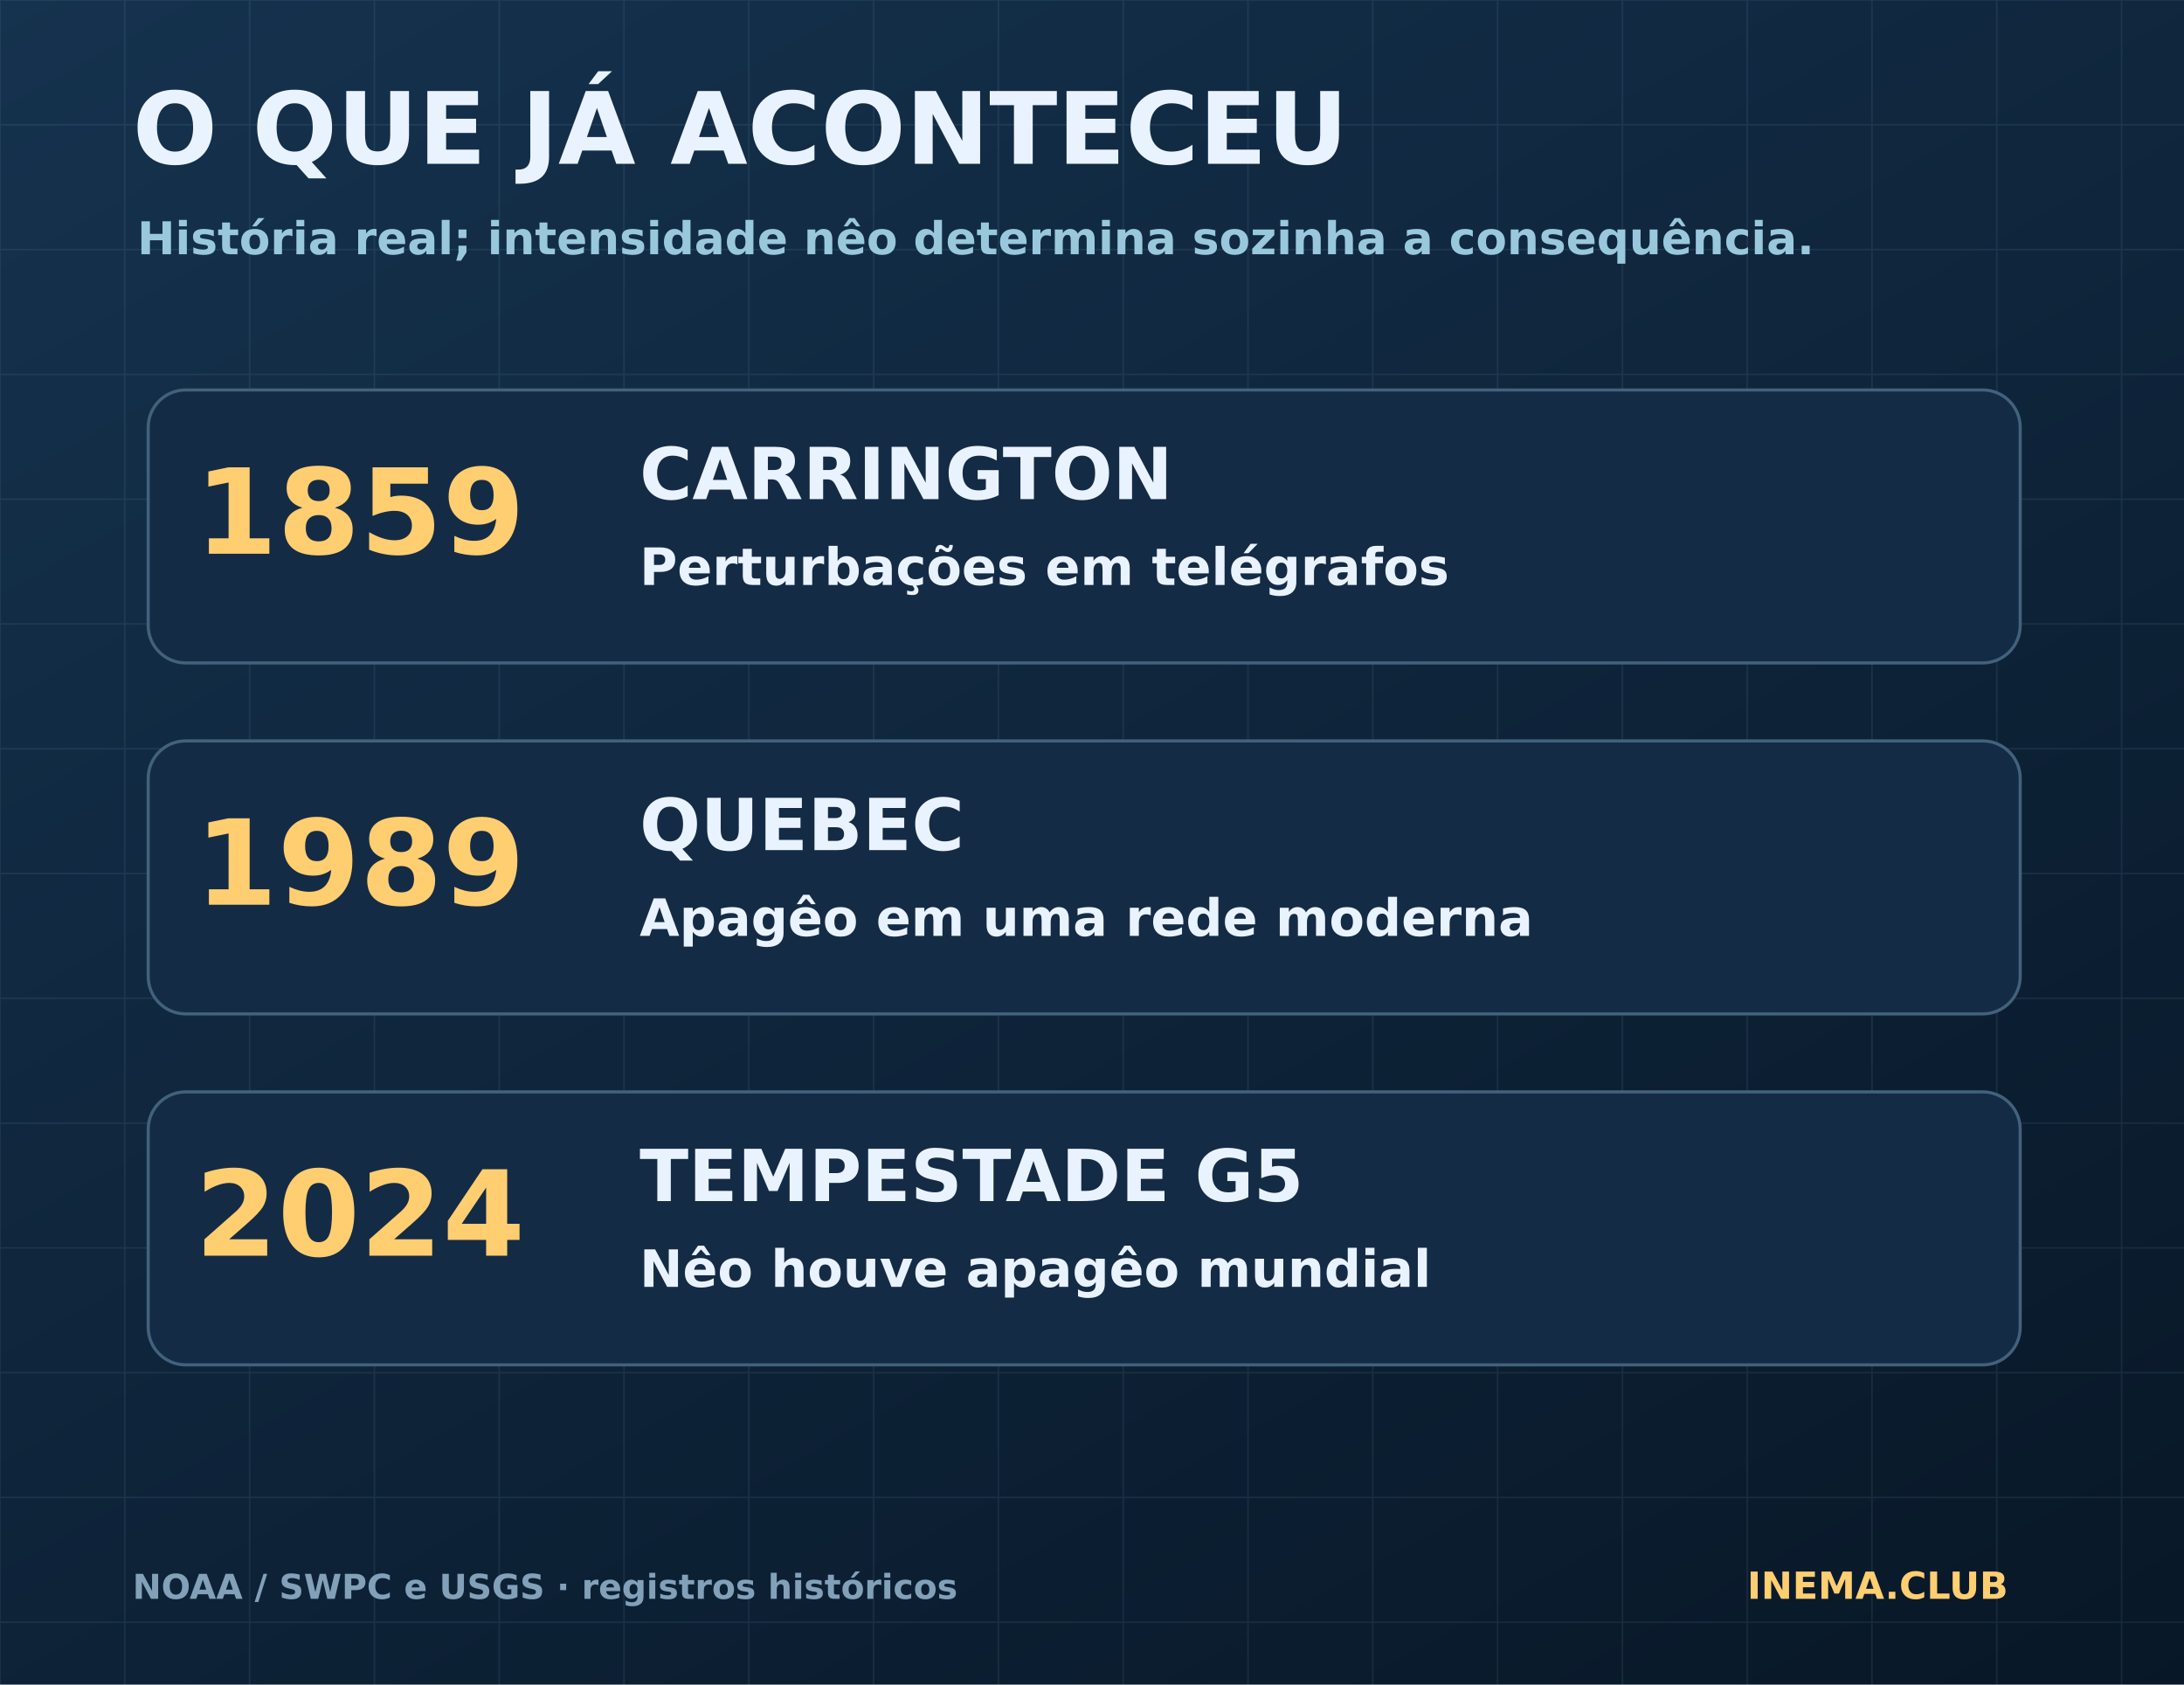
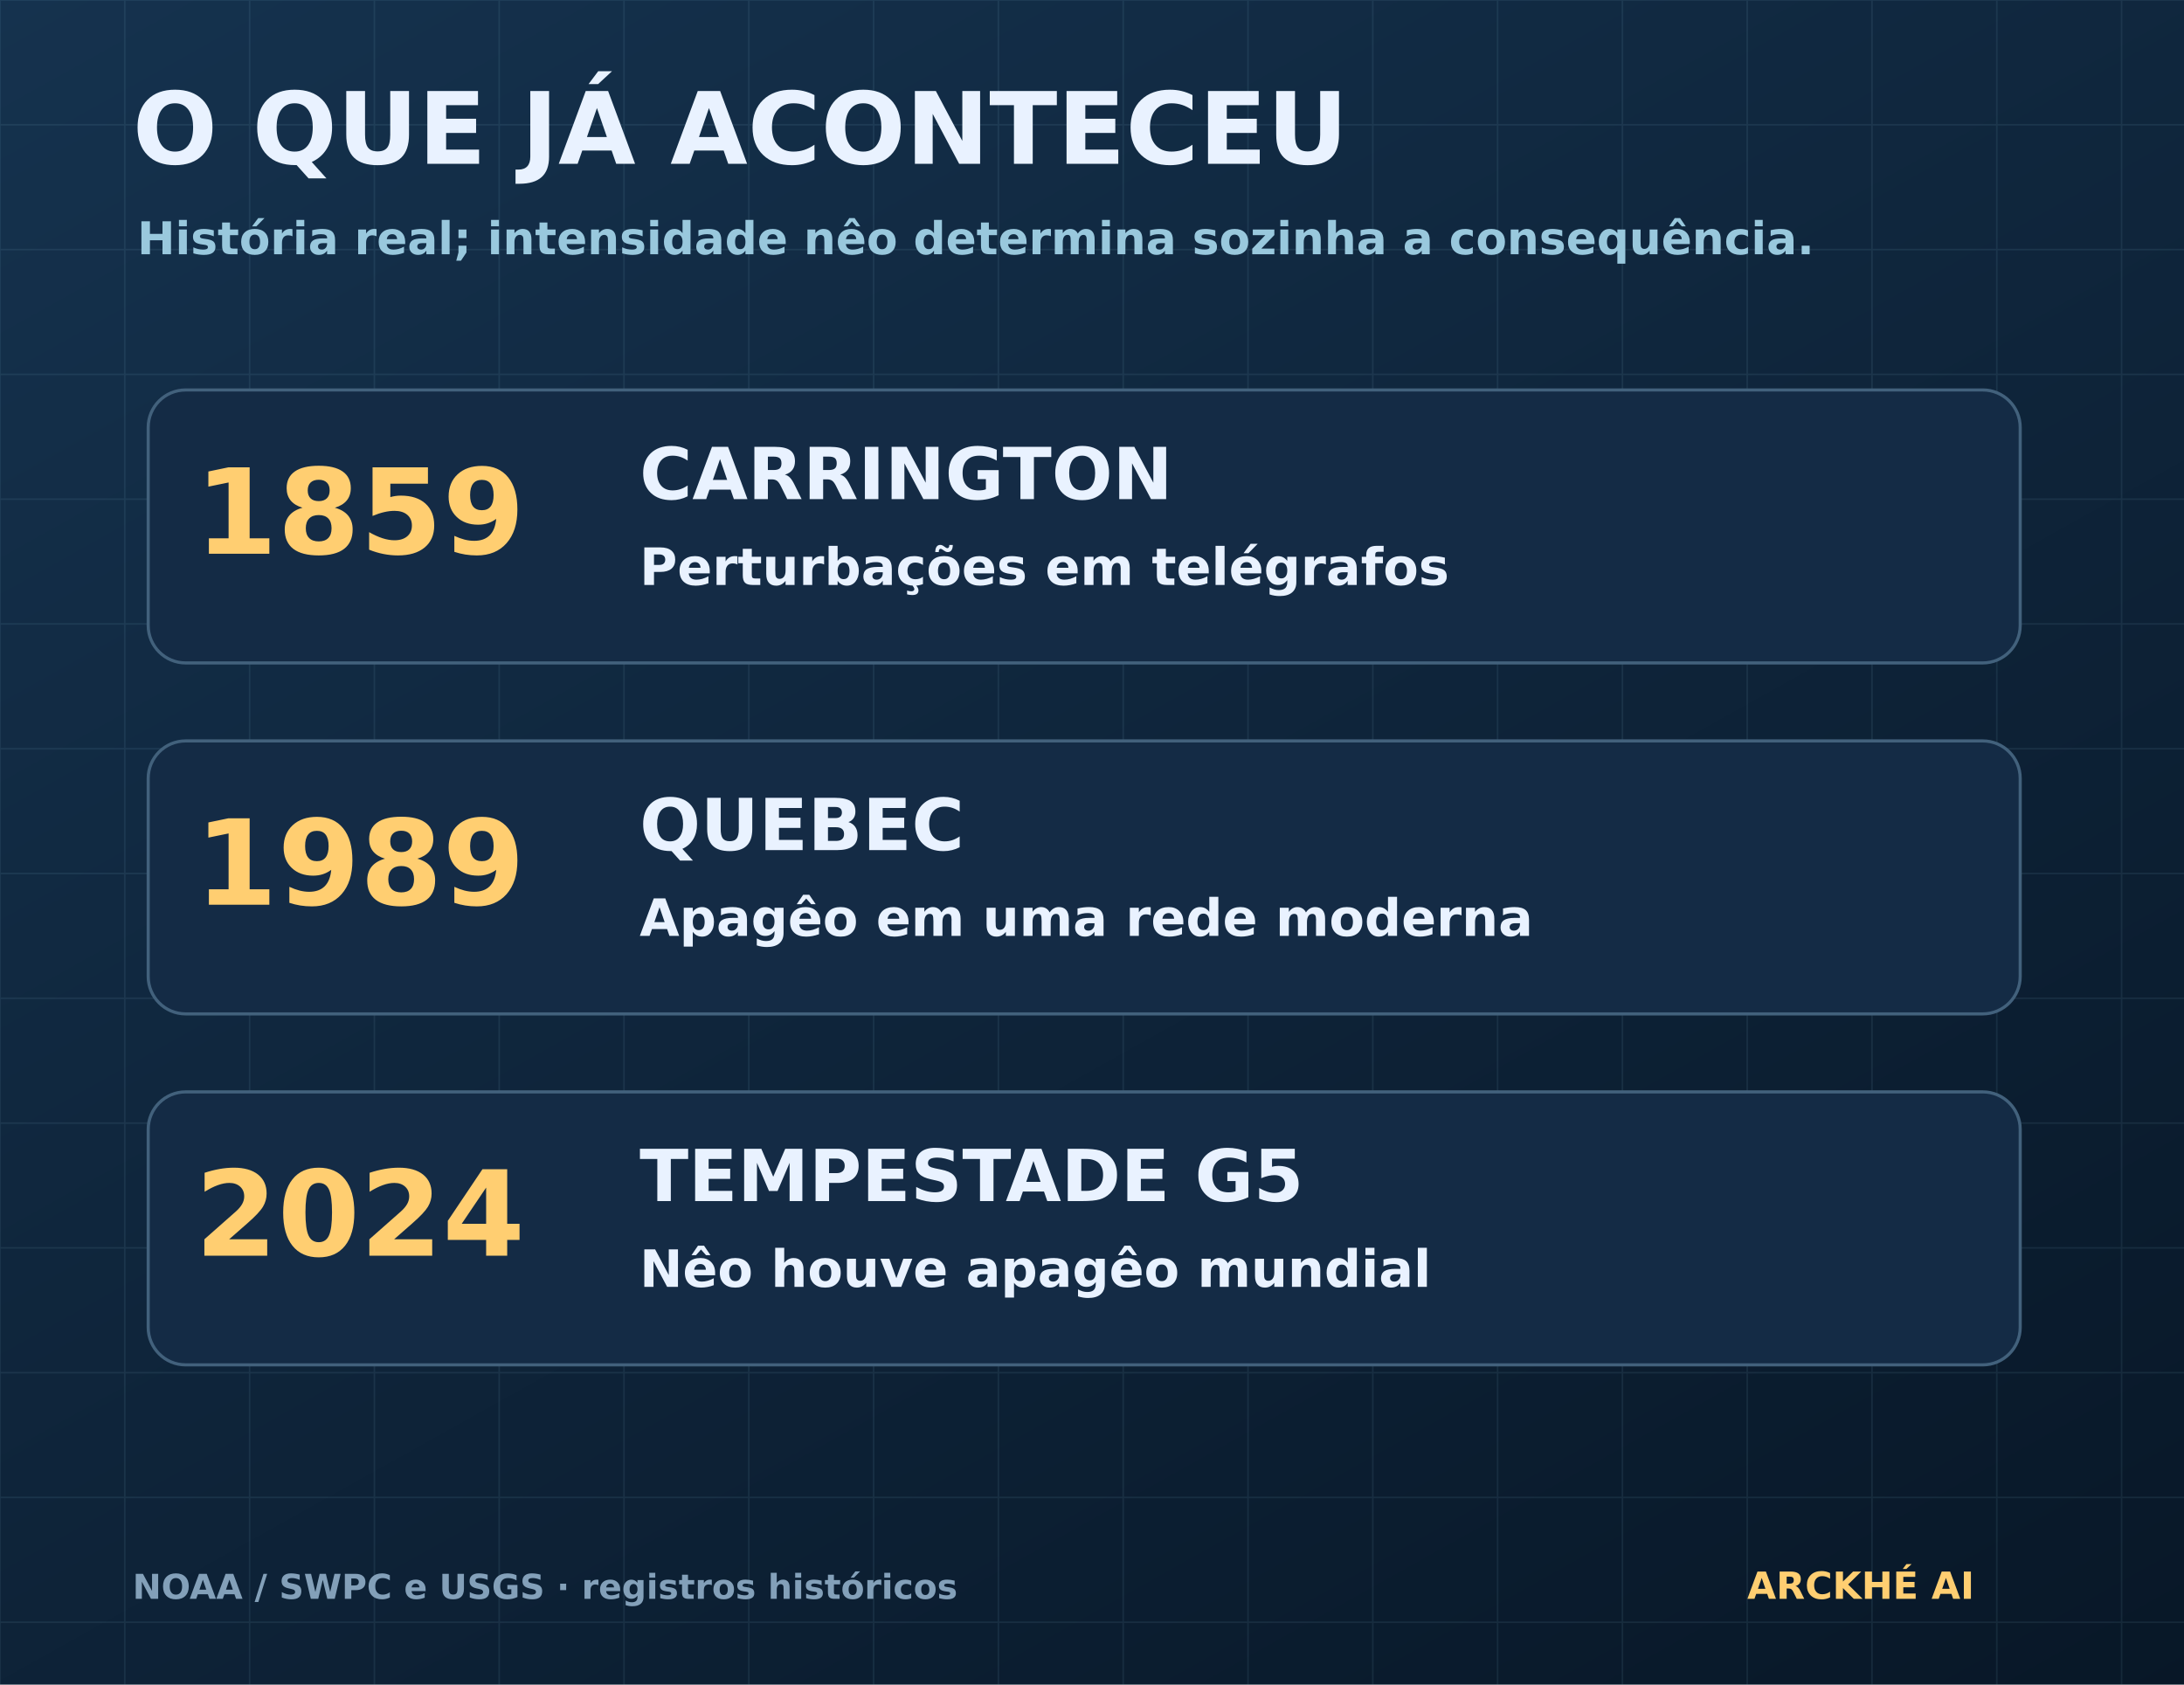
<svg xmlns="http://www.w3.org/2000/svg" width="1400" height="1080" viewBox="0 0 1400 1080">
  <defs>
    <radialGradient id="sun">
      <stop stop-color="#fff0a0" />
      <stop offset=".5" stop-color="#ffad35" />
      <stop offset="1" stop-color="#d85212" />
    </radialGradient>
    <radialGradient id="earth" cx=".25" cy=".25">
      <stop stop-color="#39c1f8" />
      <stop offset=".7" stop-color="#1472b0" />
      <stop offset="1" stop-color="#062c53" />
    </radialGradient>
    <linearGradient id="bg" x2="1" y2="1">
      <stop stop-color="#15324e" />
      <stop offset="1" stop-color="#061321" />
    </linearGradient>
    <marker id="arrow" viewBox="0 0 10 10" refX="9" refY="5" markerWidth="3" markerHeight="3" orient="auto-start-reverse">
      <path d="M0 0 L10 5 L0 10Z" fill="#47d8fa" />
    </marker>
  </defs>
  <rect width="1920" height="1080" fill="url(#bg)" />
  <g opacity=".09" stroke="#96d4ed">
    <path d="M0,0 H1920 M0,0 V1080" />
    <path d="M0,80 H1920 M80,0 V1080" />
    <path d="M0,160 H1920 M160,0 V1080" />
    <path d="M0,240 H1920 M240,0 V1080" />
    <path d="M0,320 H1920 M320,0 V1080" />
    <path d="M0,400 H1920 M400,0 V1080" />
    <path d="M0,480 H1920 M480,0 V1080" />
    <path d="M0,560 H1920 M560,0 V1080" />
    <path d="M0,640 H1920 M640,0 V1080" />
    <path d="M0,720 H1920 M720,0 V1080" />
    <path d="M0,800 H1920 M800,0 V1080" />
    <path d="M0,880 H1920 M880,0 V1080" />
    <path d="M0,960 H1920 M960,0 V1080" />
    <path d="M0,1040 H1920 M1040,0 V1080" />
    <path d="M0,1120 H1920 M1120,0 V1080" />
    <path d="M0,1200 H1920 M1200,0 V1080" />
    <path d="M0,1280 H1920 M1280,0 V1080" />
    <path d="M0,1360 H1920 M1360,0 V1080" />
    <path d="M0,1440 H1920 M1440,0 V1080" />
    <path d="M0,1520 H1920 M1520,0 V1080" />
    <path d="M0,1600 H1920 M1600,0 V1080" />
    <path d="M0,1680 H1920 M1680,0 V1080" />
    <path d="M0,1760 H1920 M1760,0 V1080" />
    <path d="M0,1840 H1920 M1840,0 V1080" />
  </g>
  <text x="85" y="105" font-size="64" fill="#e9f2ff" font-family="DejaVu Sans,sans-serif" font-weight="bold">O QUE JÁ ACONTECEU</text>
  <text x="88" y="163" font-size="29" fill="#99c8dd" font-family="DejaVu Sans,sans-serif" font-weight="bold">História real; intensidade nêo determina sozinha a consequência.</text>
  <rect x="95" y="250" width="1200" height="175" rx="24" fill="#142b45" stroke="#42617c" stroke-width="2" />
  <text x="125" y="355" font-size="76" fill="#ffce71" font-family="DejaVu Sans,sans-serif" font-weight="bold">1859</text>
  <text x="410" y="320" font-size="46" fill="#e9f2ff" font-family="DejaVu Sans,sans-serif" font-weight="bold">CARRINGTON</text>
  <text x="410" y="375" font-size="33" fill="#e9f2ff" font-family="DejaVu Sans,sans-serif" font-weight="bold">Perturbações em telégrafos</text>
  <rect x="95" y="475" width="1200" height="175" rx="24" fill="#142b45" stroke="#42617c" stroke-width="2" />
  <text x="125" y="580" font-size="76" fill="#ffce71" font-family="DejaVu Sans,sans-serif" font-weight="bold">1989</text>
  <text x="410" y="545" font-size="46" fill="#e9f2ff" font-family="DejaVu Sans,sans-serif" font-weight="bold">QUEBEC</text>
  <text x="410" y="600" font-size="33" fill="#e9f2ff" font-family="DejaVu Sans,sans-serif" font-weight="bold">Apagêo em uma rede moderna</text>
  <rect x="95" y="700" width="1200" height="175" rx="24" fill="#142b45" stroke="#42617c" stroke-width="2" />
  <text x="125" y="805" font-size="76" fill="#ffce71" font-family="DejaVu Sans,sans-serif" font-weight="bold">2024</text>
  <text x="410" y="770" font-size="46" fill="#e9f2ff" font-family="DejaVu Sans,sans-serif" font-weight="bold">TEMPESTADE G5</text>
  <text x="410" y="825" font-size="33" fill="#e9f2ff" font-family="DejaVu Sans,sans-serif" font-weight="bold">Nêo houve apagêo mundial</text>
  <text x="85" y="1025" font-size="22" fill="#83a0b9" font-family="DejaVu Sans,sans-serif" font-weight="bold">NOAA / SWPC e USGS · registros históricos</text>
-   <text x="1120" y="1025" font-size="24" fill="#ffce71" font-family="DejaVu Sans,sans-serif" font-weight="bold">INEMA.CLUB</text>
+   <text x="1120" y="1025" font-size="24" fill="#ffce71" font-family="DejaVu Sans,sans-serif" font-weight="bold">ARCKHÉ AI</text>
</svg>
